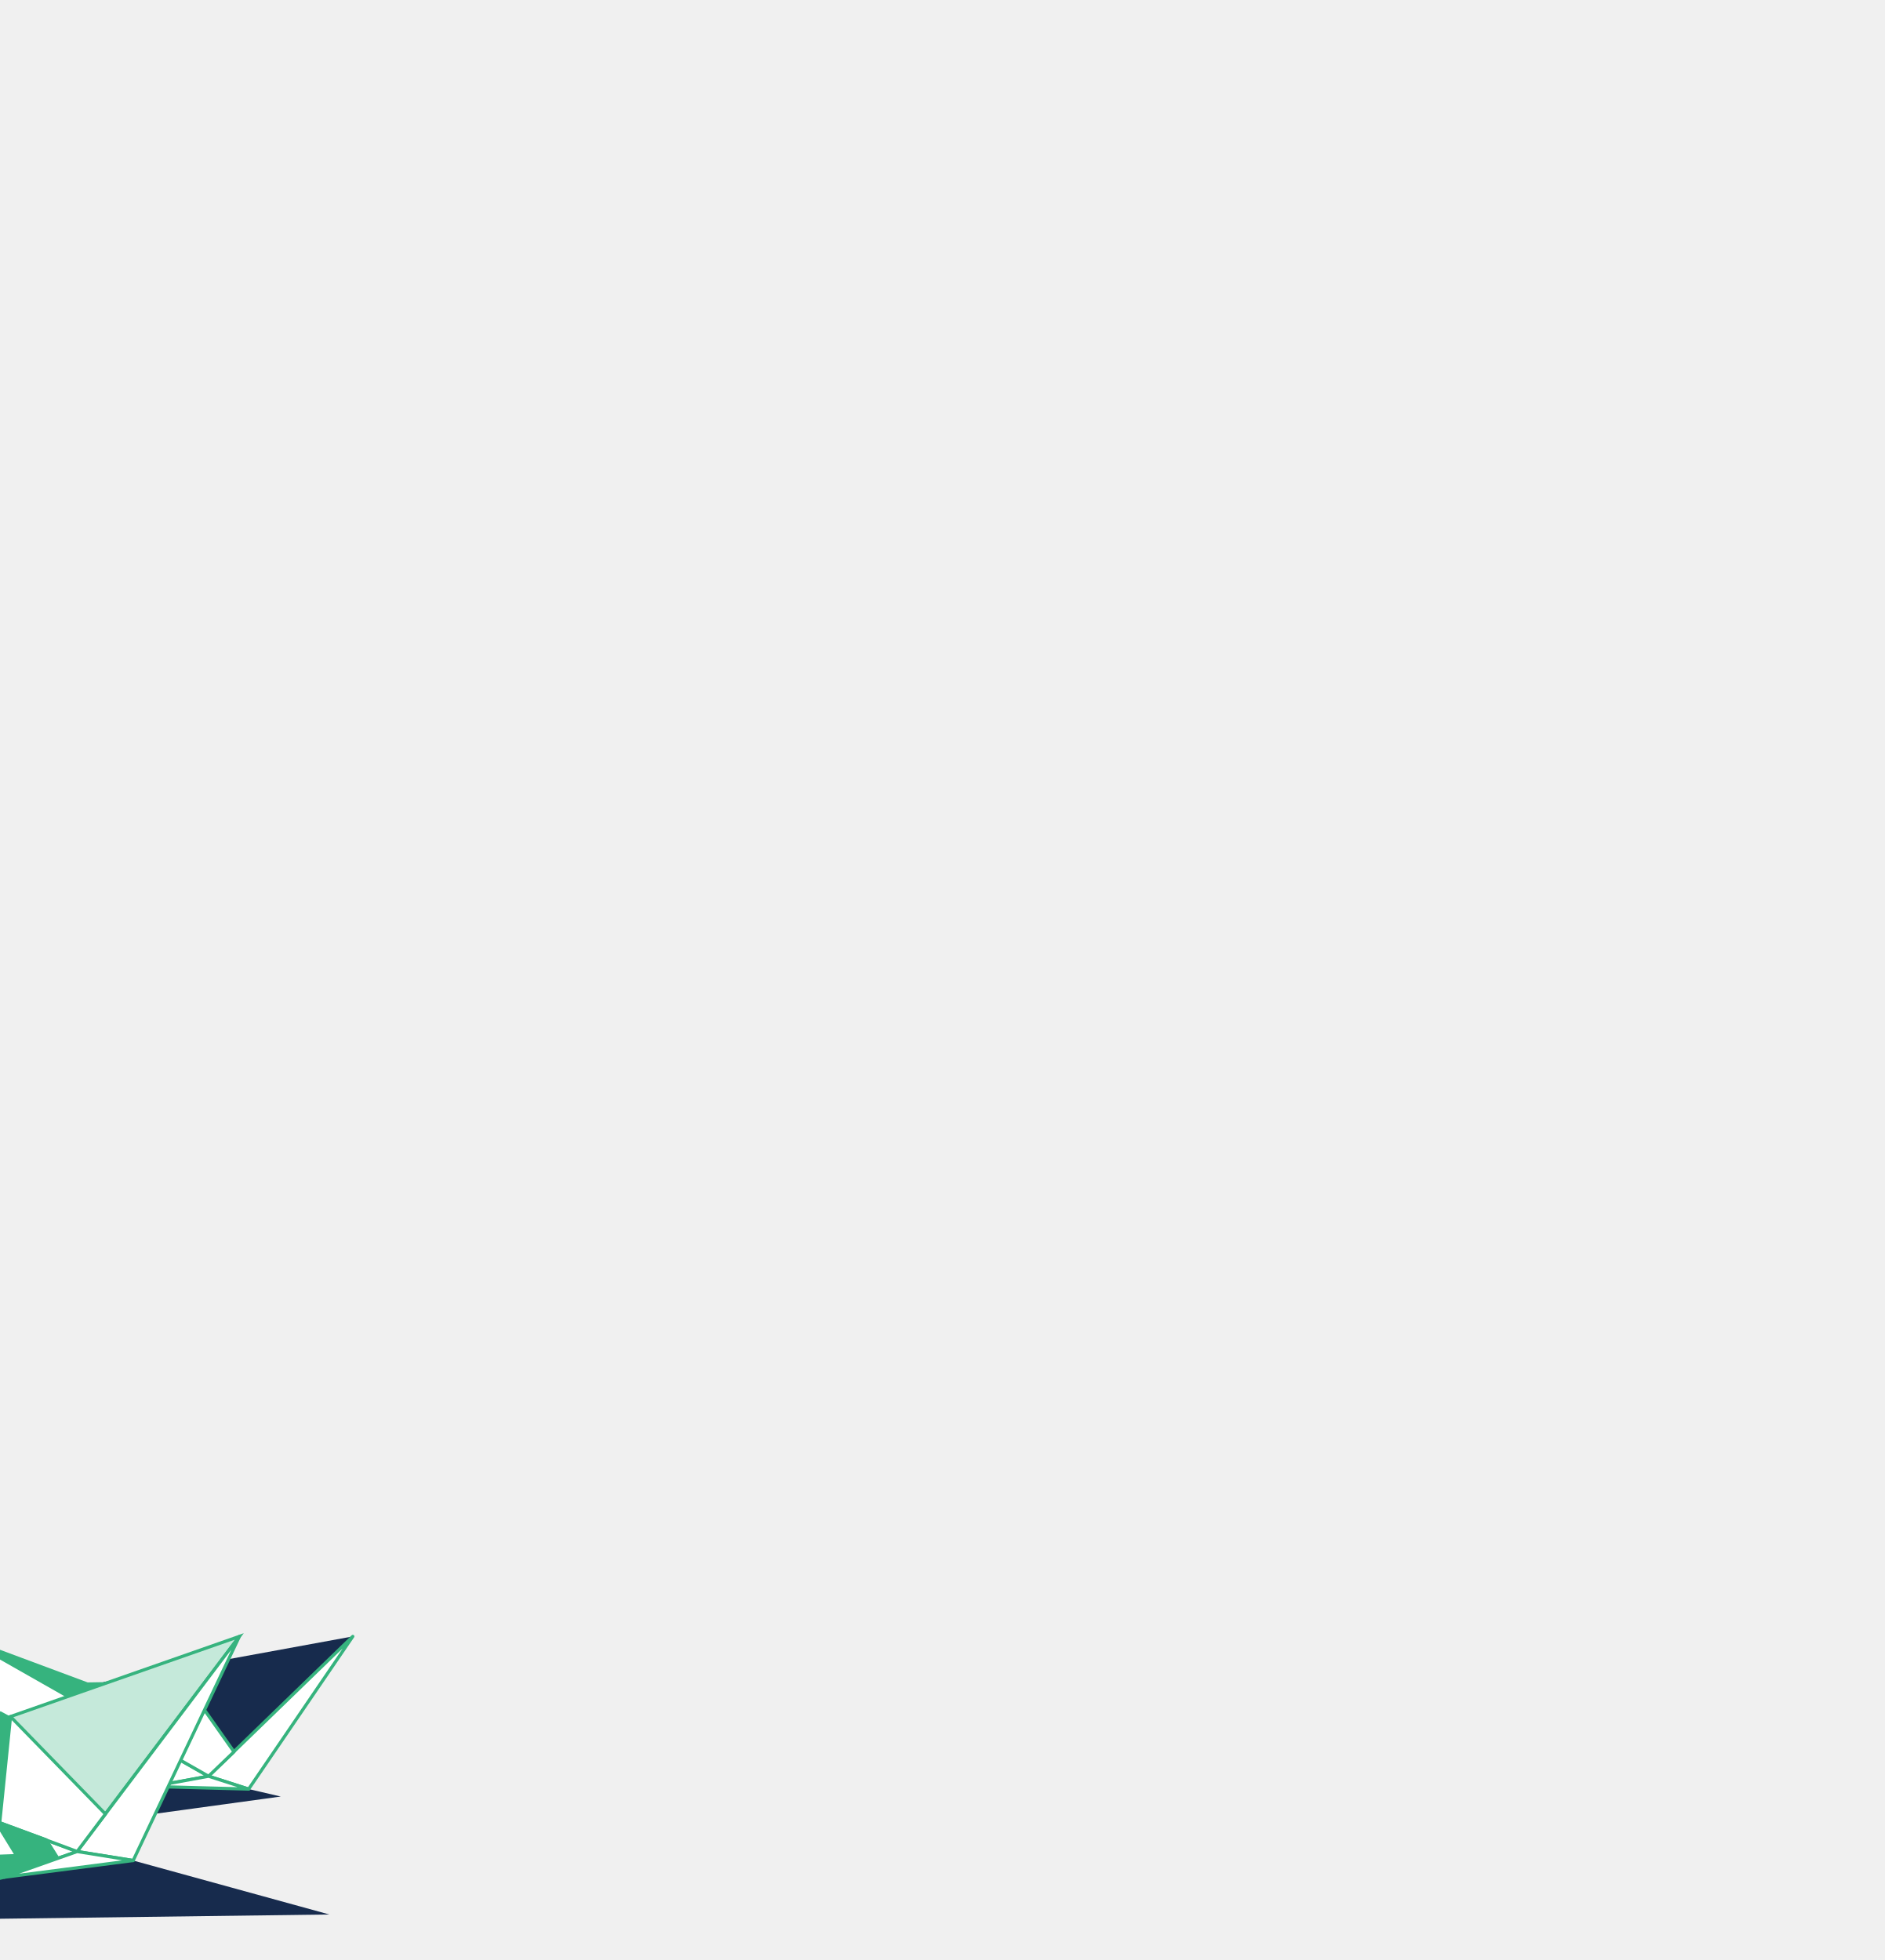
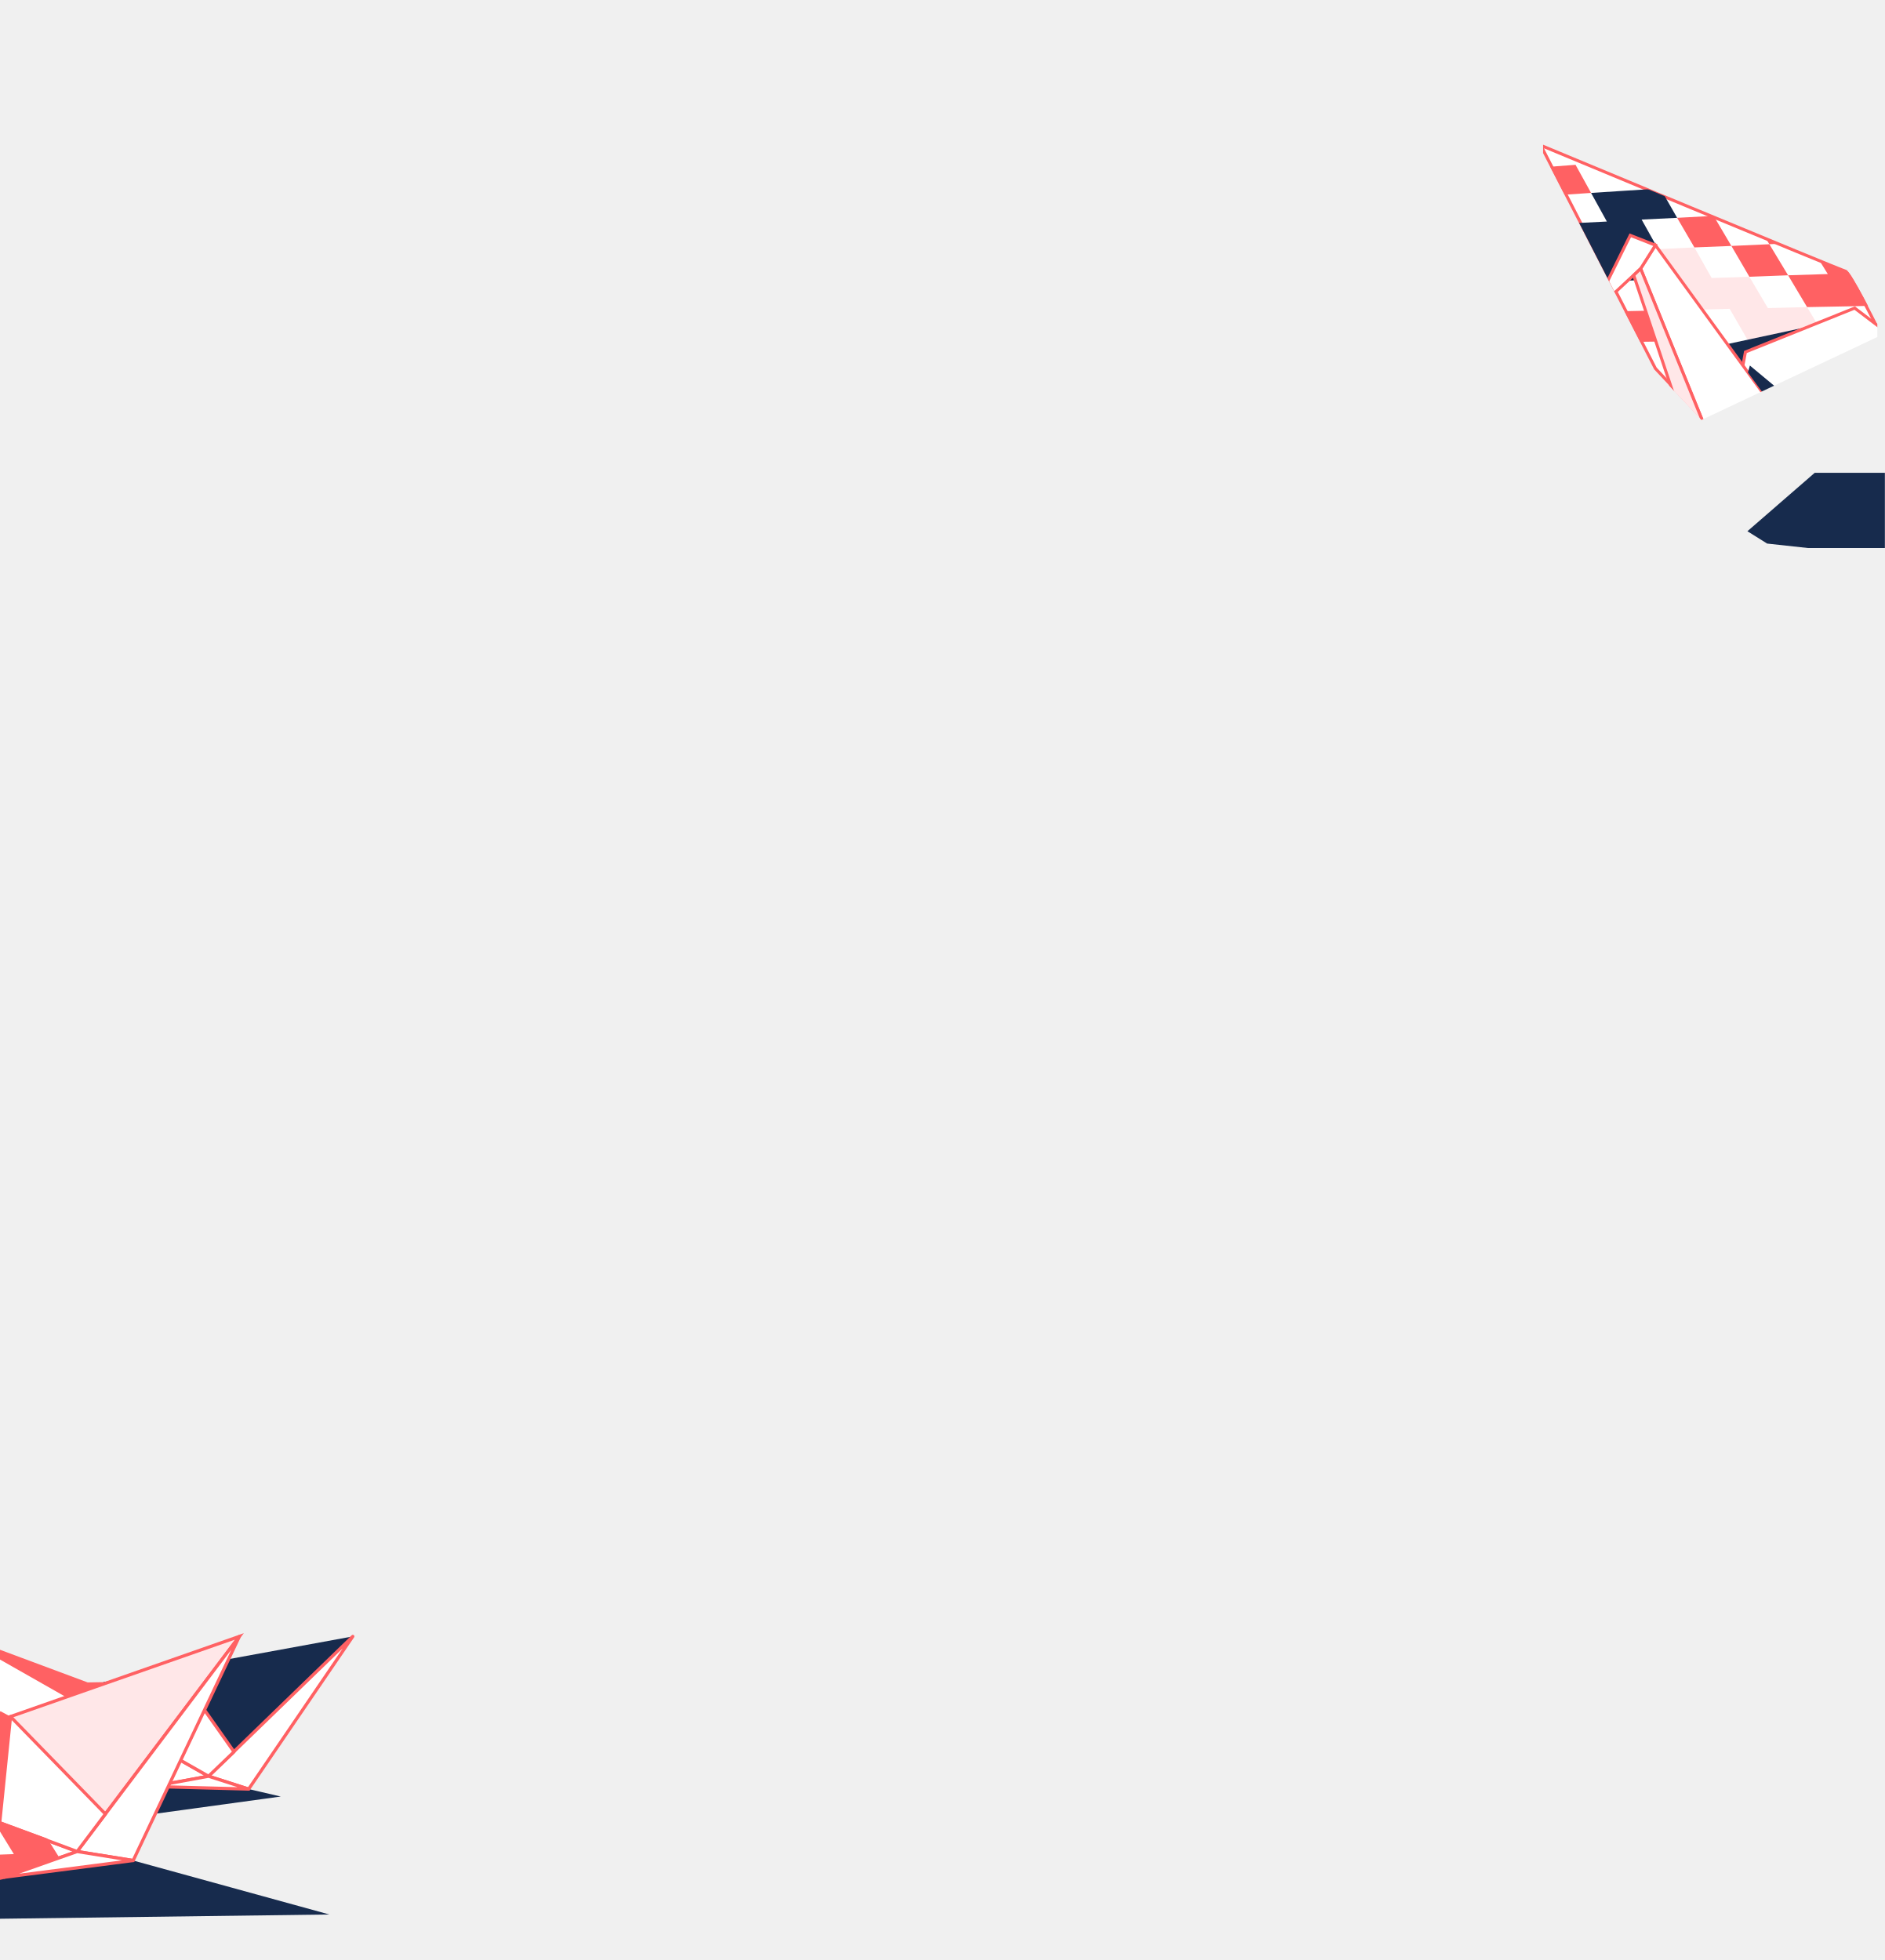
<svg xmlns="http://www.w3.org/2000/svg" width="375" height="390" viewBox="0 0 375 390" fill="none">
-   <g clip-path="url(#clip0_48:989)">
+   <g clip-path="url(#clip0_9:84)">
    <path d="M-35.205 382.247L65.533 380.945L26.497 370.205L30.896 360.898L55.864 357.472L49.468 355.989L32.278 355.222L-35.205 382.247Z" fill="#172B4D" />
-     <path d="M20.511 334.716L17.441 334.767L-8.089 325.255L20.766 341.619L25.473 337.733L20.511 334.716Z" fill="#36B37E" />
+     <path d="M20.511 334.716L17.441 334.767L-8.089 325.255L20.766 341.619L25.473 337.733L20.511 334.716Z" fill="#FF6163" />
    <path d="M20.511 334.715L70.189 325.612L45.376 349.699L20.511 334.715Z" fill="#172B4D" />
-     <path d="M-8.089 325.255L41.487 353.432L30.334 355.478L3.013 357.472L-8.089 325.255Z" fill="white" stroke="#36B37E" stroke-width="0.634" stroke-miterlimit="10" stroke-linejoin="round" />
-     <path d="M41.487 353.432L70.189 325.612L49.468 355.989L41.487 353.432Z" fill="white" stroke="#36B37E" stroke-width="0.634" stroke-miterlimit="10" stroke-linejoin="round" />
-     <path d="M20.767 341.619L33.608 331.033L34.938 332.107L30.897 347.398L20.767 341.619Z" fill="white" stroke="#36B37E" stroke-width="0.634" stroke-miterlimit="10" stroke-linejoin="round" />
-     <path d="M34.938 332.107L46.552 348.574L41.487 353.432L30.896 347.398L34.938 332.107Z" fill="white" stroke="#36B37E" stroke-width="0.634" stroke-miterlimit="10" stroke-linejoin="round" />
-     <path d="M49.468 355.989L30.334 355.477L41.487 353.432L49.468 355.989Z" fill="white" stroke="#36B37E" stroke-width="0.634" stroke-miterlimit="10" stroke-linejoin="round" />
-     <path d="M-16.633 348.113L47.627 325.612L19.641 362.688L-16.633 348.113Z" fill="#C5E9DA" stroke="#36B37E" stroke-width="0.634" stroke-miterlimit="10" />
-     <path d="M-56.744 341.567L15.343 368.415L0.864 373.529L-35.154 381.865L-56.744 341.567Z" fill="white" stroke="#36B37E" stroke-width="0.634" stroke-miterlimit="10" stroke-linejoin="round" />
-     <path d="M15.343 368.416L47.626 325.612L26.496 370.205L15.343 368.416Z" fill="white" stroke="#36B37E" stroke-width="0.634" stroke-miterlimit="10" stroke-linejoin="round" />
-     <path d="M-14.791 357.217L0.097 340.494L2.092 341.568L-0.057 362.688L-14.791 357.217Z" fill="#36B37E" />
-     <path d="M2.092 341.567L20.971 360.949L15.343 368.415L-0.057 362.688L2.092 341.567Z" fill="white" stroke="#36B37E" stroke-width="0.634" stroke-miterlimit="10" stroke-linejoin="round" />
-     <path d="M26.496 370.205L0.864 373.529L15.343 368.415L26.496 370.205Z" fill="white" stroke="#36B37E" stroke-width="0.634" stroke-miterlimit="10" stroke-linejoin="round" />
-     <mask id="mask0_48:989" style="mask-type:alpha" maskUnits="userSpaceOnUse" x="-58" y="341" width="74" height="41">
+     <path d="M-8.089 325.255L41.487 353.432L30.334 355.478L3.013 357.472L-8.089 325.255Z" fill="white" stroke="#FF6163" stroke-width="0.634" stroke-miterlimit="10" stroke-linejoin="round" />
+     <path d="M41.487 353.432L70.189 325.612L49.469 355.989L41.487 353.432Z" fill="white" stroke="#FF6163" stroke-width="0.634" stroke-miterlimit="10" stroke-linejoin="round" />
+     <path d="M20.767 341.619L33.608 331.033L34.939 332.107L30.897 347.398L20.767 341.619Z" fill="white" stroke="#FF6163" stroke-width="0.634" stroke-miterlimit="10" stroke-linejoin="round" />
+     <path d="M34.938 332.107L46.552 348.574L41.487 353.432L30.896 347.398L34.938 332.107Z" fill="white" stroke="#FF6163" stroke-width="0.634" stroke-miterlimit="10" stroke-linejoin="round" />
+     <path d="M49.469 355.989L30.334 355.477L41.487 353.432L49.469 355.989Z" fill="white" stroke="#FF6163" stroke-width="0.634" stroke-miterlimit="10" stroke-linejoin="round" />
+     <path d="M-16.633 348.113L47.627 325.612L19.641 362.688L-16.633 348.113Z" fill="#FFE7E8" stroke="#FF6163" stroke-width="0.634" stroke-miterlimit="10" />
+     <path d="M-56.744 341.567L15.343 368.415L0.864 373.529L-35.154 381.865L-56.744 341.567Z" fill="white" stroke="#FF6163" stroke-width="0.634" stroke-miterlimit="10" stroke-linejoin="round" />
+     <path d="M15.343 368.416L47.627 325.612L26.497 370.205L15.343 368.416Z" fill="white" stroke="#FF6163" stroke-width="0.634" stroke-miterlimit="10" stroke-linejoin="round" />
+     <path d="M-14.791 357.217L0.097 340.494L2.092 341.568L-0.057 362.688L-14.791 357.217Z" fill="#FF6163" />
+     <path d="M2.092 341.567L20.971 360.949L15.343 368.415L-0.057 362.688L2.092 341.567Z" fill="white" stroke="#FF6163" stroke-width="0.634" stroke-miterlimit="10" stroke-linejoin="round" />
+     <path d="M26.497 370.205L0.864 373.529L15.343 368.415L26.497 370.205Z" fill="white" stroke="#FF6163" stroke-width="0.634" stroke-miterlimit="10" stroke-linejoin="round" />
+     <mask id="mask0_9:84" style="mask-type:alpha" maskUnits="userSpaceOnUse" x="-58" y="341" width="74" height="41">
      <path d="M-56.834 341.759L15.208 368.309L0.941 373.223L-35.077 381.558L-56.834 341.759Z" fill="white" stroke="#36B37E" stroke-width="0.634" stroke-miterlimit="10" stroke-linejoin="round" />
    </mask>
-     <g mask="url(#mask0_48:989)">
-       <path d="M-13.461 369.489L-21.289 369.745L-24.921 363.455L-32.442 363.762L-28.912 370.001L-36.331 370.205L-32.903 376.496L-25.331 376.342L-17.605 376.138L-13.819 382.734L-5.736 382.632L-1.745 389.383H6.646L2.553 382.53L-1.489 375.831L-9.675 375.984L-13.461 369.489Z" fill="#C5E9DA" />
-       <path d="M2.757 368.927L-5.48 369.234L-1.489 375.831L6.85 375.626L15.446 375.421L11.199 368.671L7.055 362.074L-1.233 362.432L2.757 368.927Z" fill="#36B37E" />
-       <path d="M-0.977 349.238L-9.01 349.75L-5.173 355.989L3.013 355.58L-0.977 349.238Z" fill="#36B37E" />
-       <path d="M15.599 361.665L11.353 355.119L3.013 355.579L7.055 362.074L15.599 361.665Z" fill="#36B37E" />
+     <g mask="url(#mask0_9:84)">
+       <path d="M-13.461 369.489L-21.289 369.745L-24.921 363.455L-32.442 363.762L-28.912 370.001L-36.331 370.205L-32.903 376.496L-25.331 376.342L-17.605 376.138L-13.819 382.734L-5.736 382.632L-1.745 389.383H6.646L2.553 382.53L-1.489 375.831L-9.675 375.984L-13.461 369.489Z" fill="#FFE7E8" />
+       <path d="M2.757 368.927L-5.48 369.234L-1.489 375.831L6.85 375.626L15.446 375.421L11.199 368.671L7.055 362.074L-1.233 362.432L2.757 368.927Z" fill="#FF6163" />
+       <path d="M-0.977 349.238L-9.01 349.75L-5.173 355.989L3.013 355.58L-0.977 349.238Z" fill="#FF6163" />
+       <path d="M15.599 361.665L11.353 355.119L3.013 355.579L7.055 362.074L15.599 361.665Z" fill="#FF6163" />
+     </g>
+     <g clip-path="url(#clip1_9:84)">
+       <path d="M378.803 94.077L422.808 109.042H359.67L351.575 108.159L347.651 105.706L361.044 94.077H378.803Z" fill="#172B4D" />
+       <path d="M373.014 66.601V64.246C373.014 64.246 367.863 54.04 367.127 53.942C366.391 53.844 306.54 28.919 306.54 28.919L329.352 73.323L338.379 82.94L373.014 66.601Z" fill="white" stroke="#FF6163" stroke-width="0.599" stroke-miterlimit="10" />
+       <mask id="mask1_9:84" style="mask-type:alpha" maskUnits="userSpaceOnUse" x="306" y="28" width="68" height="56">
+         <path d="M373.197 66.868V64.513C373.197 64.513 368.046 54.307 367.31 54.209C366.574 54.111 306.723 29.186 306.723 29.186L329.535 73.59L338.562 83.206L373.197 66.868Z" fill="white" stroke="#36B37E" stroke-width="0.599" stroke-miterlimit="10" />
+       </mask>
+       <g mask="url(#mask1_9:84)">
+         <path d="M348.043 55.071L340.537 55.316L337.103 49.232L329.891 49.576L333.276 55.513L326.114 55.758L329.45 61.793L336.661 61.646L344.118 61.45L347.748 67.73L355.451 67.681L359.277 74.157H367.372L363.398 67.583L359.522 61.106L351.722 61.303L348.043 55.071Z" fill="#FFE7E8" />
+         <path d="M344.462 48.937L340.929 42.951L333.669 43.344L337.103 49.231L344.462 48.937Z" fill="#FF6163" />
+         <path d="M355.745 54.777L352.017 48.595L344.462 48.938L348.043 55.071L355.745 54.777Z" fill="#FF6163" />
+         <path d="M359.768 48.25L355.99 42.117L348.386 42.51L352.017 48.594L359.768 48.25Z" fill="#FF6163" />
+         <path d="M363.643 54.531L355.745 54.776L359.523 61.106L367.568 60.959L375.81 60.762L371.738 54.286L367.764 47.907L359.768 48.251L363.643 54.531Z" fill="#FF6163" />
+         <path d="M322.876 49.87L329.891 49.576L326.604 43.688L333.669 43.345L330.333 37.506L323.367 37.947L316.547 38.389L319.687 44.081L312.917 44.424L306.343 44.767L309.336 50.459L316.008 50.165L319.148 56.003L326.114 55.758L322.876 49.87Z" fill="#172B4D" />
+         <path d="M312.377 56.199L315.468 62.087L322.385 61.94L319.147 56.003L312.377 56.199Z" fill="#FF6163" />
+         <path d="M306.932 33.286L309.875 38.83L316.547 38.388L313.457 32.795L306.932 33.286Z" fill="#FF6163" />
+         <path d="M340.929 42.952L348.386 42.51L344.805 36.573L341.322 30.734L334.11 31.274L327.046 31.814L330.333 37.505L337.495 37.064L340.929 42.952Z" fill="#FF6163" />
+         <path d="M360.013 35.592L352.311 36.082L355.99 42.117L363.84 41.725L360.013 35.592Z" fill="#FF6163" />
+         <path d="M375.908 47.563L371.885 41.283L363.84 41.725L367.764 47.907L375.908 47.563Z" fill="#FF6163" />
+         <path d="M322.385 61.939L325.672 68.023L332.835 67.925L329.45 61.792L322.385 61.939Z" fill="#FF6163" />
+         <path d="M359.67 65.03L332.197 70.918L331.51 72.734L337.643 81.124L359.67 65.03Z" fill="#172B4D" />
+         <path d="M383.12 72.538L377.576 67.827L368.991 61.302L347.258 70.035L346.277 75.285L351.575 82.792L383.12 72.538Z" fill="white" stroke="#FF6163" stroke-width="0.599" stroke-miterlimit="10" />
+         <path d="M371.984 76.119L388.026 70.918L378.803 94.077L365.557 94.911L371.984 76.119Z" fill="white" stroke="#FF6163" stroke-width="0.599" stroke-miterlimit="10" />
+         <path d="M354.764 81.663L351.575 82.792L350.104 103.743L351.575 108.159L365.557 94.911L371.984 76.119L354.764 81.663Z" fill="white" stroke="#FF6163" stroke-width="0.599" stroke-miterlimit="10" />
+         <path d="M397.69 67.827L425.408 82.792L354.764 81.663L397.69 67.827Z" fill="#FFE7E8" stroke="#FF6163" stroke-width="0.599" stroke-miterlimit="10" />
+         <path d="M351.575 82.792V79.358L329.352 48.79L326.408 53.451L347.651 105.706L350.104 103.743L351.575 82.792Z" fill="white" stroke="#FF6163" stroke-width="0.599" stroke-miterlimit="10" />
+         <path d="M329.352 48.79L326.408 53.451L316.499 62.675L324.348 46.827L329.352 48.79Z" fill="white" stroke="#FF6163" stroke-width="0.599" stroke-miterlimit="10" />
+         <path d="M382.335 85.148L354.764 81.664L383.561 82.155L382.335 85.148Z" fill="#172B4D" />
+         <path d="M357.757 80.731L348.141 72.733L347.749 74.107L351.575 79.357V82.792L357.757 80.731Z" fill="#172B4D" />
+         <path d="M345.59 100.701L343.334 103.498L340.39 100.701L325.035 54.776L326.409 53.451L345.59 100.701Z" fill="#FFE7E8" stroke="#FF6163" stroke-width="0.599" stroke-miterlimit="10" />
+       </g>
    </g>
  </g>
  <defs>
-     <clipPath id="clip0_48:989">
-       <rect width="127.445" height="64.384" fill="white" transform="translate(-57 325)" />
+     <clipPath id="clip0_9:84">
+       <rect width="375" height="390" fill="white" />
+     </clipPath>
+     <clipPath id="clip1_9:84">
+       <rect width="68" height="110" fill="white" transform="translate(307)" />
    </clipPath>
  </defs>
</svg>
